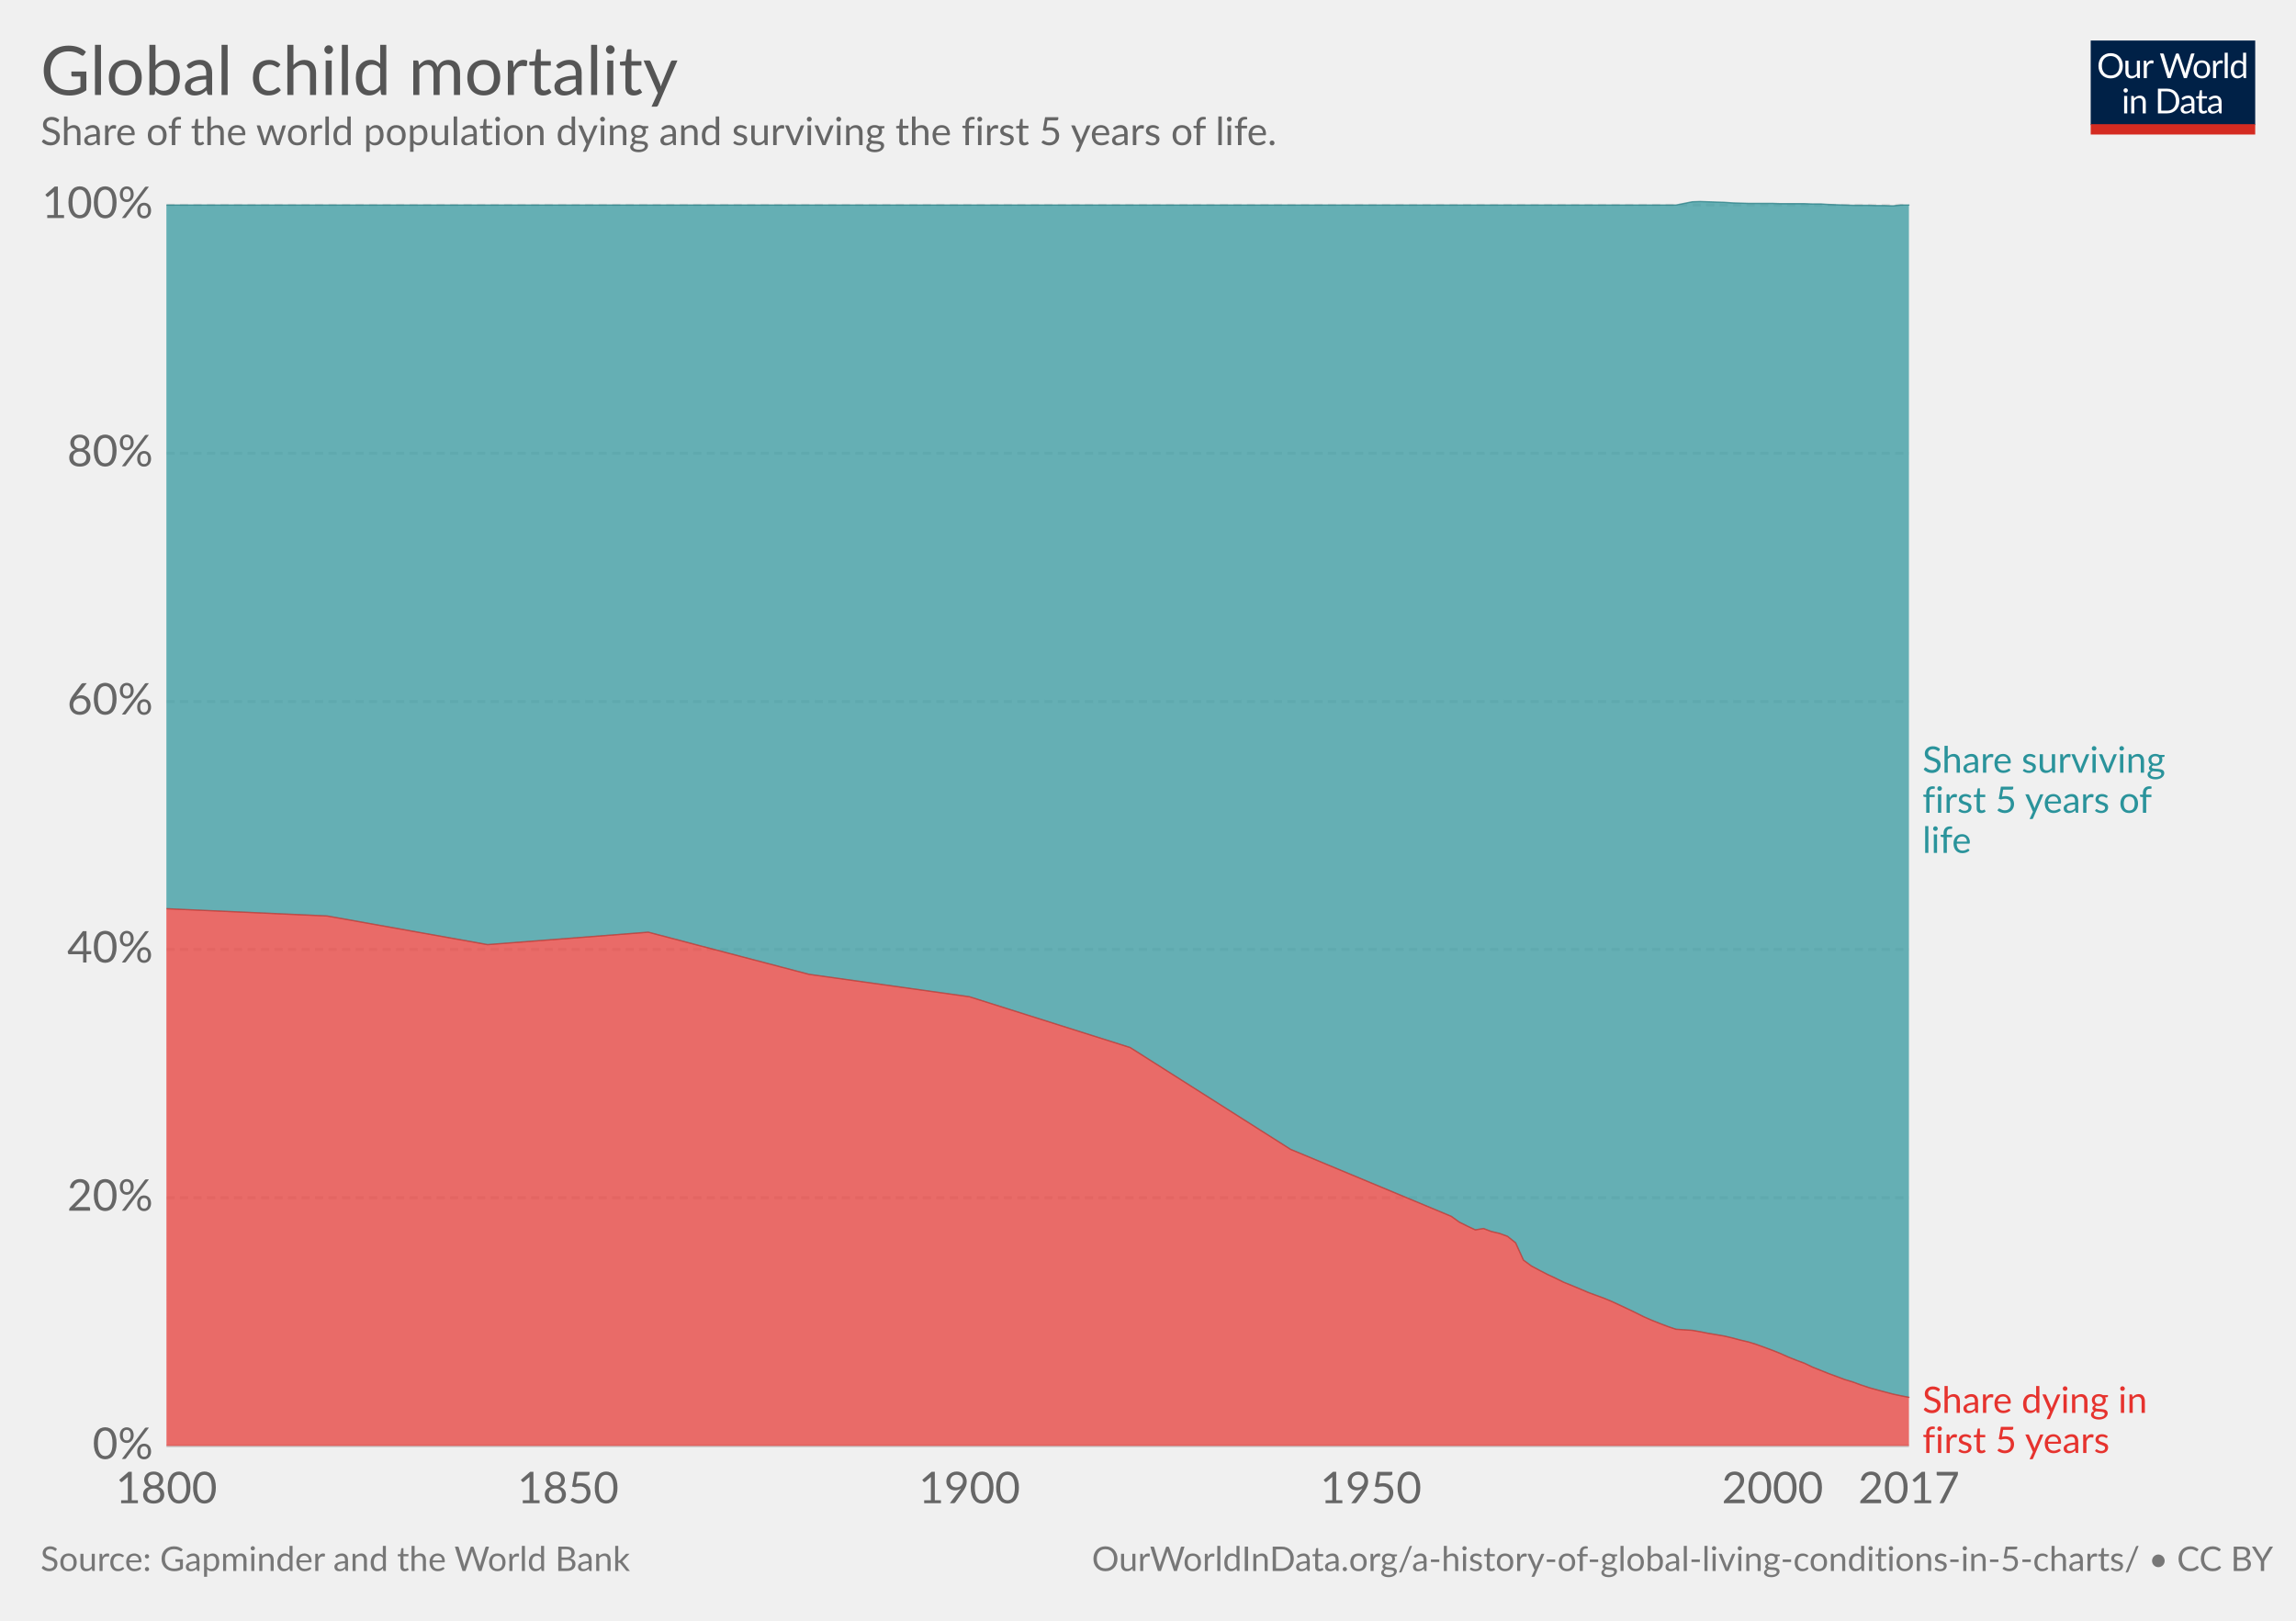
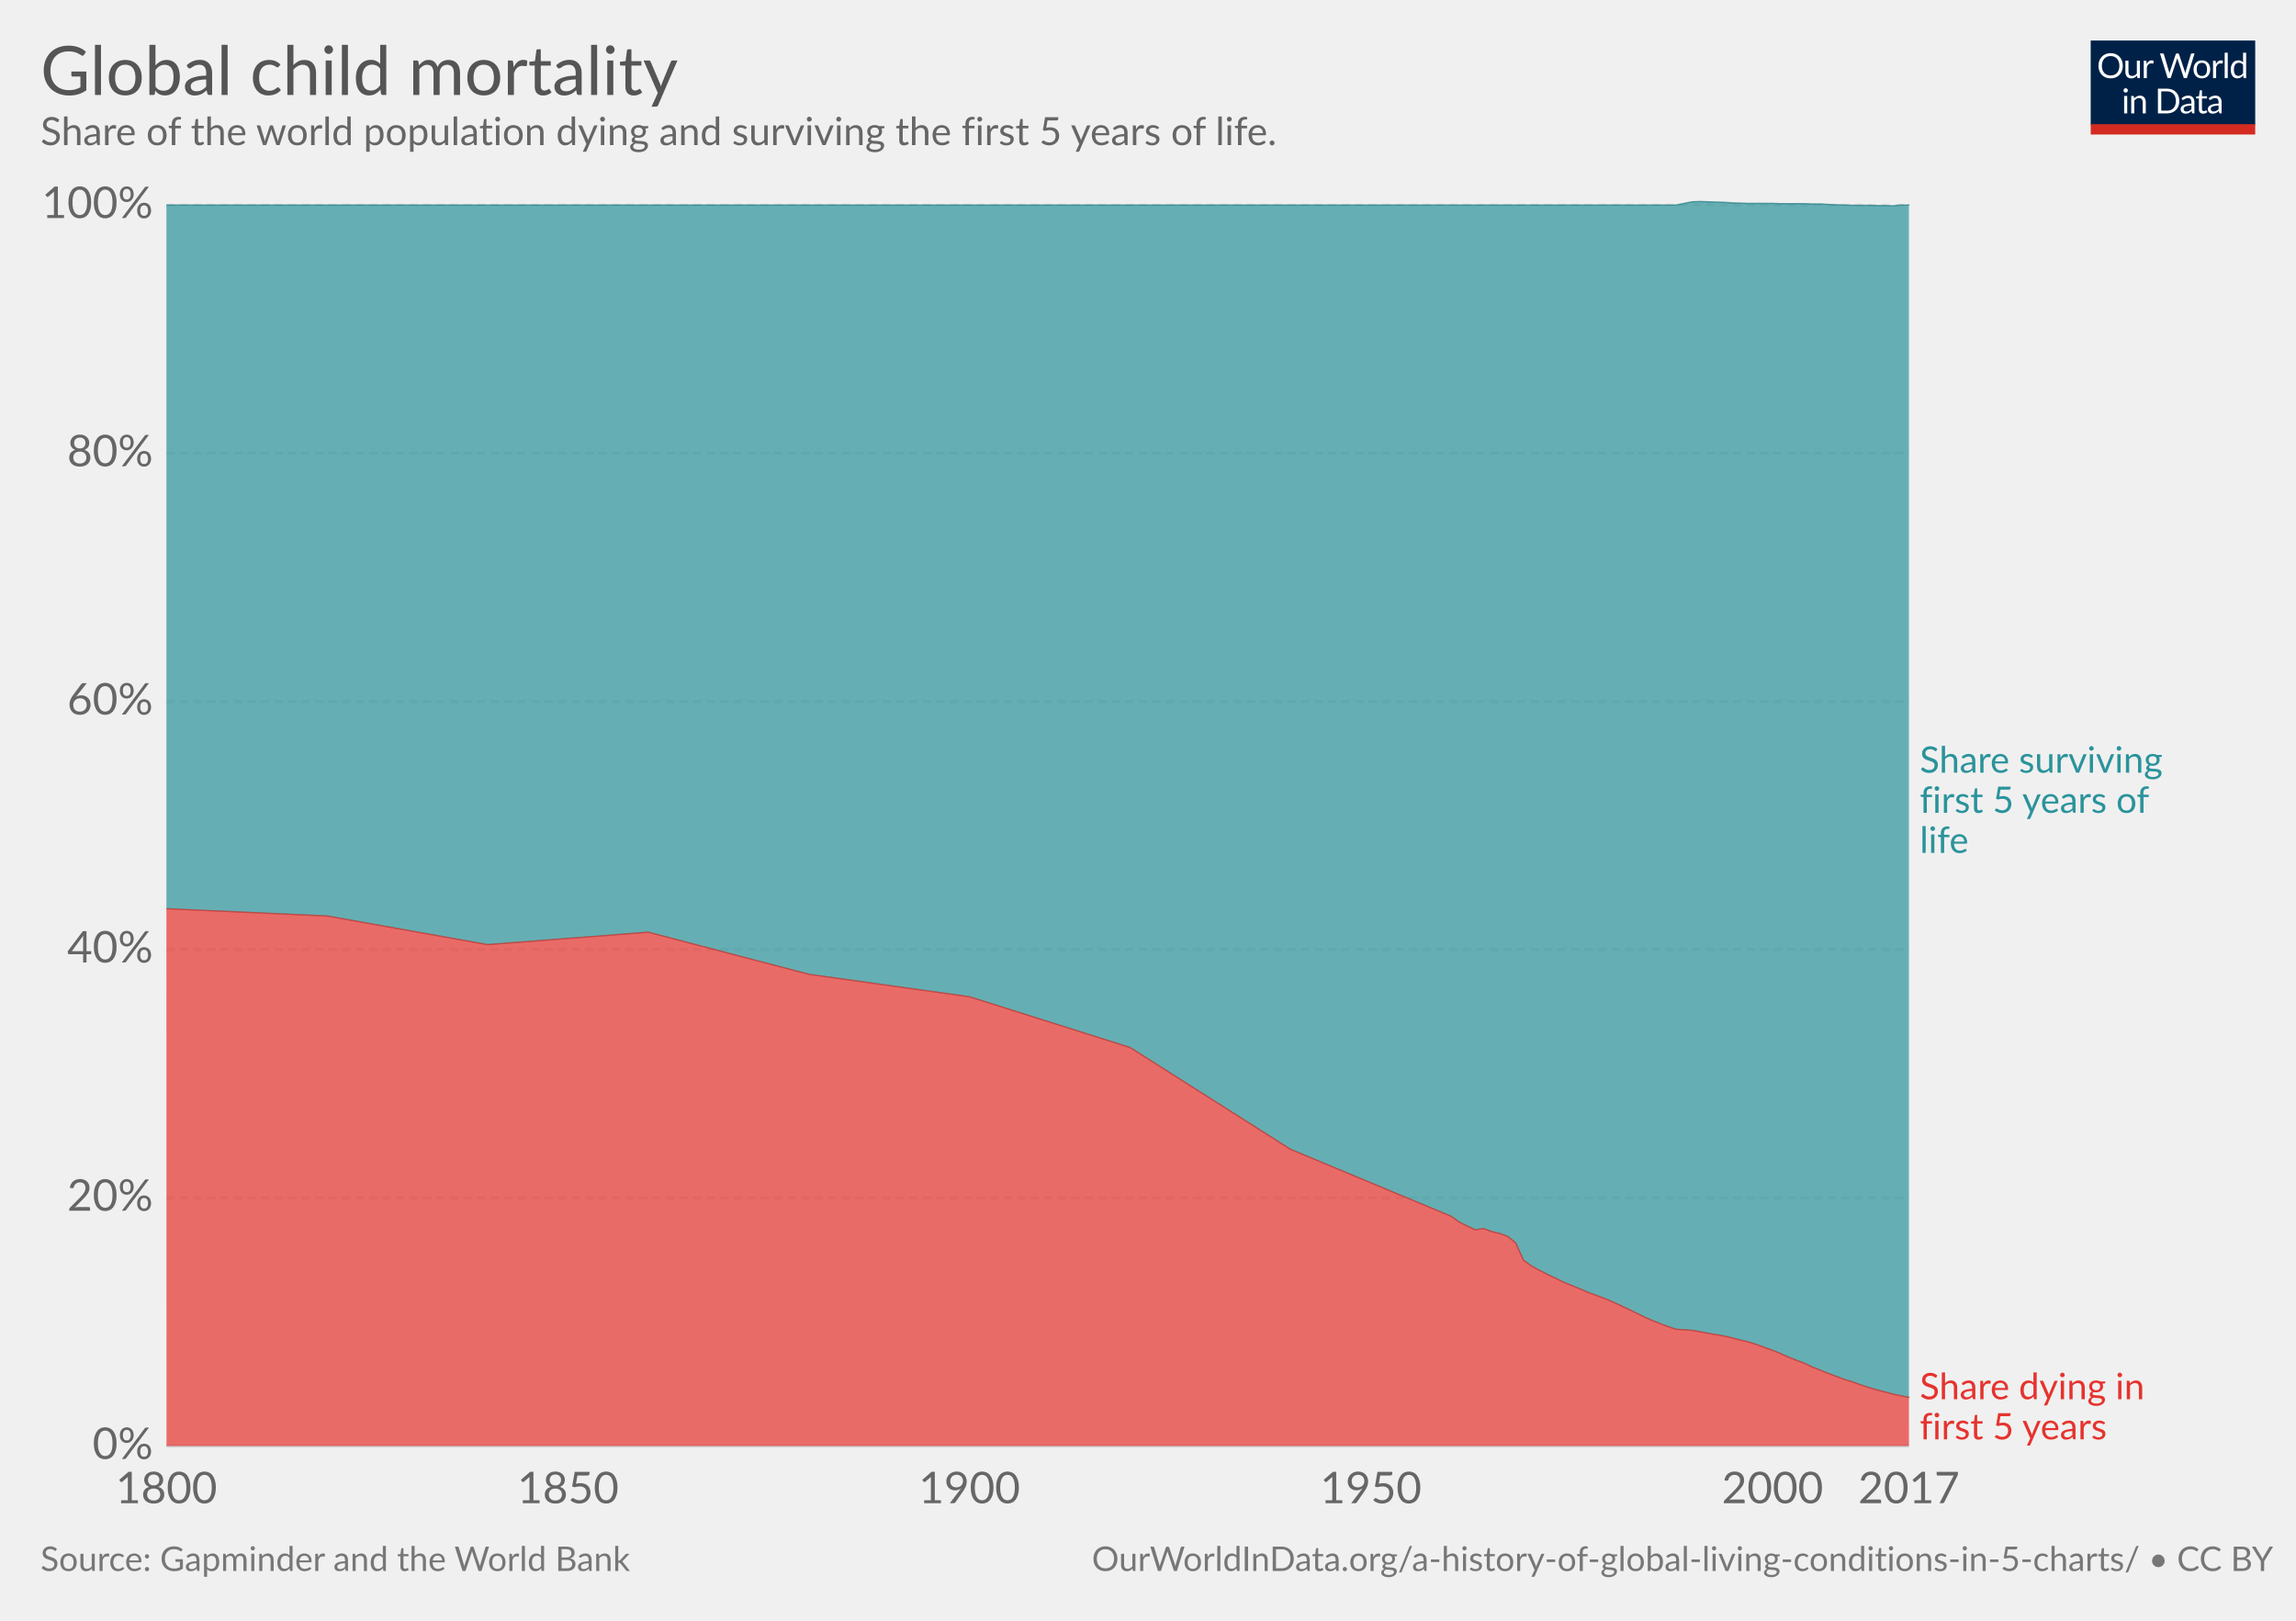
<svg xmlns="http://www.w3.org/2000/svg" version="1.1" style="font-family:Lato, 'Helvetica Neue', Helvetica, Arial, sans-serif;font-size:18px;background-color:white;text-rendering:optimizeLegibility;-webkit-font-smoothing:antialiased" width="850" height="600">
  <g class="HeaderView">
    <g transform="translate(774, 15) scale(0.29)">
      <svg width="210" height="120" viewBox="0 0 210 120" fill="none">
        <g clip-path="url(#clip0)">
          <path d="M0 0H210V107.89H0V0Z" fill="#002147" />
          <path d="M40.979 32.248C40.979 34.609 40.605 36.78 39.857 38.76C39.109 40.725 38.053 42.419 36.689 43.842C35.325 45.265 33.682 46.372 31.761 47.164C29.854 47.941 27.742 48.33 25.425 48.33C23.107 48.33 20.995 47.941 19.089 47.164C17.182 46.372 15.547 45.265 14.183 43.842C12.819 42.419 11.763 40.725 11.015 38.76C10.267 36.78 9.893 34.609 9.893 32.248C9.893 29.887 10.267 27.723 11.015 25.758C11.763 23.778 12.819 22.077 14.183 20.654C15.547 19.217 17.182 18.102 19.089 17.31C20.995 16.518 23.107 16.122 25.425 16.122C27.742 16.122 29.854 16.518 31.761 17.31C33.682 18.102 35.325 19.217 36.689 20.654C38.053 22.077 39.109 23.778 39.857 25.758C40.605 27.723 40.979 29.887 40.979 32.248ZM36.601 32.248C36.601 30.312 36.337 28.574 35.809 27.034C35.281 25.494 34.533 24.196 33.565 23.14C32.597 22.069 31.423 21.248 30.045 20.676C28.666 20.104 27.126 19.818 25.425 19.818C23.738 19.818 22.205 20.104 20.827 20.676C19.448 21.248 18.267 22.069 17.285 23.14C16.317 24.196 15.569 25.494 15.041 27.034C14.513 28.574 14.249 30.312 14.249 32.248C14.249 34.184 14.513 35.922 15.041 37.462C15.569 38.987 16.317 40.285 17.285 41.356C18.267 42.412 19.448 43.226 20.827 43.798C22.205 44.355 23.738 44.634 25.425 44.634C27.126 44.634 28.666 44.355 30.045 43.798C31.423 43.226 32.597 42.412 33.565 41.356C34.533 40.285 35.281 38.987 35.809 37.462C36.337 35.922 36.601 34.184 36.601 32.248ZM62.823 25.714V48H60.491C59.934 48 59.582 47.729 59.435 47.186L59.127 44.788C58.159 45.859 57.074 46.724 55.871 47.384C54.669 48.029 53.29 48.352 51.735 48.352C50.518 48.352 49.44 48.154 48.501 47.758C47.577 47.347 46.8 46.775 46.169 46.042C45.539 45.309 45.062 44.421 44.739 43.38C44.431 42.339 44.277 41.187 44.277 39.926V25.714H48.193V39.926C48.193 41.613 48.575 42.918 49.337 43.842C50.115 44.766 51.295 45.228 52.879 45.228C54.038 45.228 55.116 44.957 56.113 44.414C57.125 43.857 58.057 43.094 58.907 42.126V25.714H62.823ZM71.43 30.18C72.135 28.655 73 27.467 74.027 26.616C75.053 25.751 76.307 25.318 77.789 25.318C78.258 25.318 78.705 25.369 79.131 25.472C79.571 25.575 79.959 25.736 80.297 25.956L80.011 28.882C79.923 29.249 79.703 29.432 79.351 29.432C79.145 29.432 78.845 29.388 78.449 29.3C78.053 29.212 77.605 29.168 77.107 29.168C76.403 29.168 75.772 29.271 75.215 29.476C74.672 29.681 74.181 29.989 73.741 30.4C73.315 30.796 72.927 31.295 72.575 31.896C72.237 32.483 71.929 33.157 71.651 33.92V48H67.713V25.714H69.957C70.382 25.714 70.675 25.795 70.837 25.956C70.998 26.117 71.108 26.396 71.167 26.792L71.43 30.18ZM132.589 16.474L122.755 48H118.927L110.941 23.954C110.867 23.719 110.794 23.47 110.721 23.206C110.662 22.942 110.596 22.663 110.523 22.37C110.449 22.663 110.376 22.942 110.303 23.206C110.23 23.47 110.156 23.719 110.083 23.954L102.053 48H98.225L88.391 16.474H91.933C92.314 16.474 92.629 16.569 92.879 16.76C93.143 16.951 93.311 17.193 93.385 17.486L99.897 39.398C99.999 39.794 100.095 40.219 100.183 40.674C100.285 41.129 100.381 41.613 100.469 42.126C100.571 41.613 100.674 41.129 100.777 40.674C100.894 40.205 101.019 39.779 101.151 39.398L108.565 17.486C108.653 17.237 108.821 17.009 109.071 16.804C109.335 16.584 109.65 16.474 110.017 16.474H111.249C111.63 16.474 111.938 16.569 112.173 16.76C112.407 16.951 112.583 17.193 112.701 17.486L120.093 39.398C120.225 39.779 120.342 40.19 120.445 40.63C120.562 41.07 120.672 41.532 120.775 42.016C120.848 41.532 120.929 41.07 121.017 40.63C121.105 40.19 121.2 39.779 121.303 39.398L127.837 17.486C127.91 17.222 128.072 16.987 128.321 16.782C128.585 16.577 128.9 16.474 129.267 16.474H132.589ZM141.94 25.362C143.568 25.362 145.034 25.633 146.34 26.176C147.645 26.719 148.76 27.489 149.684 28.486C150.608 29.483 151.312 30.693 151.796 32.116C152.294 33.524 152.544 35.101 152.544 36.846C152.544 38.606 152.294 40.19 151.796 41.598C151.312 43.006 150.608 44.209 149.684 45.206C148.76 46.203 147.645 46.973 146.34 47.516C145.034 48.044 143.568 48.308 141.94 48.308C140.297 48.308 138.816 48.044 137.496 47.516C136.19 46.973 135.076 46.203 134.152 45.206C133.228 44.209 132.516 43.006 132.018 41.598C131.534 40.19 131.292 38.606 131.292 36.846C131.292 35.101 131.534 33.524 132.018 32.116C132.516 30.693 133.228 29.483 134.152 28.486C135.076 27.489 136.19 26.719 137.496 26.176C138.816 25.633 140.297 25.362 141.94 25.362ZM141.94 45.25C144.14 45.25 145.782 44.517 146.868 43.05C147.953 41.569 148.496 39.508 148.496 36.868C148.496 34.213 147.953 32.145 146.868 30.664C145.782 29.183 144.14 28.442 141.94 28.442C140.825 28.442 139.85 28.633 139.014 29.014C138.192 29.395 137.503 29.945 136.946 30.664C136.403 31.383 135.992 32.27 135.714 33.326C135.45 34.367 135.318 35.548 135.318 36.868C135.318 39.508 135.86 41.569 136.946 43.05C138.046 44.517 139.71 45.25 141.94 45.25ZM159.908 30.18C160.612 28.655 161.478 27.467 162.504 26.616C163.531 25.751 164.785 25.318 166.266 25.318C166.736 25.318 167.183 25.369 167.608 25.472C168.048 25.575 168.437 25.736 168.774 25.956L168.488 28.882C168.4 29.249 168.18 29.432 167.828 29.432C167.623 29.432 167.322 29.388 166.926 29.3C166.53 29.212 166.083 29.168 165.584 29.168C164.88 29.168 164.25 29.271 163.692 29.476C163.15 29.681 162.658 29.989 162.218 30.4C161.793 30.796 161.404 31.295 161.052 31.896C160.715 32.483 160.407 33.157 160.128 33.92V48H156.19V25.714H158.434C158.86 25.714 159.153 25.795 159.314 25.956C159.476 26.117 159.586 26.396 159.644 26.792L159.908 30.18ZM174.946 15.594V48H171.03V15.594H174.946ZM194.496 31.016C193.763 30.033 192.971 29.351 192.12 28.97C191.269 28.574 190.316 28.376 189.26 28.376C187.192 28.376 185.601 29.117 184.486 30.598C183.371 32.079 182.814 34.191 182.814 36.934C182.814 38.386 182.939 39.633 183.188 40.674C183.437 41.701 183.804 42.551 184.288 43.226C184.772 43.886 185.366 44.37 186.07 44.678C186.774 44.986 187.573 45.14 188.468 45.14C189.759 45.14 190.881 44.847 191.834 44.26C192.802 43.673 193.689 42.845 194.496 41.774V31.016ZM198.412 15.594V48H196.08C195.523 48 195.171 47.729 195.024 47.186L194.672 44.48C193.719 45.624 192.633 46.548 191.416 47.252C190.199 47.956 188.791 48.308 187.192 48.308C185.916 48.308 184.757 48.066 183.716 47.582C182.675 47.083 181.787 46.357 181.054 45.404C180.321 44.451 179.756 43.263 179.36 41.84C178.964 40.417 178.766 38.782 178.766 36.934C178.766 35.291 178.986 33.766 179.426 32.358C179.866 30.935 180.497 29.703 181.318 28.662C182.139 27.621 183.144 26.807 184.332 26.22C185.535 25.619 186.884 25.318 188.38 25.318C189.744 25.318 190.91 25.553 191.878 26.022C192.861 26.477 193.733 27.115 194.496 27.936V15.594H198.412ZM46.614 70.714V93H42.698V70.714H46.614ZM47.45 63.718C47.45 64.099 47.369 64.459 47.208 64.796C47.061 65.119 46.856 65.412 46.592 65.676C46.343 65.925 46.042 66.123 45.69 66.27C45.352 66.417 44.993 66.49 44.612 66.49C44.23 66.49 43.871 66.417 43.534 66.27C43.211 66.123 42.925 65.925 42.676 65.676C42.426 65.412 42.228 65.119 42.082 64.796C41.935 64.459 41.862 64.099 41.862 63.718C41.862 63.337 41.935 62.977 42.082 62.64C42.228 62.288 42.426 61.987 42.676 61.738C42.925 61.474 43.211 61.269 43.534 61.122C43.871 60.975 44.23 60.902 44.612 60.902C44.993 60.902 45.352 60.975 45.69 61.122C46.042 61.269 46.343 61.474 46.592 61.738C46.856 61.987 47.061 62.288 47.208 62.64C47.369 62.977 47.45 63.337 47.45 63.718ZM55.424 73.948C55.908 73.405 56.422 72.914 56.964 72.474C57.507 72.034 58.079 71.66 58.68 71.352C59.296 71.029 59.941 70.787 60.616 70.626C61.306 70.45 62.046 70.362 62.838 70.362C64.055 70.362 65.126 70.567 66.05 70.978C66.989 71.374 67.766 71.946 68.382 72.694C69.013 73.427 69.49 74.315 69.812 75.356C70.135 76.397 70.296 77.549 70.296 78.81V93H66.358V78.81C66.358 77.123 65.969 75.818 65.192 74.894C64.43 73.955 63.264 73.486 61.694 73.486C60.535 73.486 59.45 73.765 58.438 74.322C57.441 74.879 56.517 75.635 55.666 76.588V93H51.728V70.714H54.082C54.639 70.714 54.984 70.985 55.116 71.528L55.424 73.948ZM113.129 77.248C113.129 79.609 112.755 81.758 112.007 83.694C111.259 85.63 110.203 87.287 108.839 88.666C107.475 90.045 105.832 91.115 103.911 91.878C102.004 92.626 99.892 93 97.575 93H85.805V61.474H97.575C99.892 61.474 102.004 61.855 103.911 62.618C105.832 63.366 107.475 64.437 108.839 65.83C110.203 67.209 111.259 68.866 112.007 70.802C112.755 72.738 113.129 74.887 113.129 77.248ZM108.751 77.248C108.751 75.312 108.487 73.581 107.959 72.056C107.431 70.531 106.683 69.24 105.715 68.184C104.747 67.128 103.574 66.321 102.195 65.764C100.816 65.207 99.276 64.928 97.575 64.928H90.073V89.546H97.575C99.276 89.546 100.816 89.267 102.195 88.71C103.574 88.153 104.747 87.353 105.715 86.312C106.683 85.256 107.431 83.965 107.959 82.44C108.487 80.915 108.751 79.184 108.751 77.248ZM128.553 82.968C126.749 83.027 125.209 83.173 123.933 83.408C122.672 83.628 121.638 83.921 120.831 84.288C120.039 84.655 119.46 85.087 119.093 85.586C118.741 86.085 118.565 86.642 118.565 87.258C118.565 87.845 118.661 88.351 118.851 88.776C119.042 89.201 119.299 89.553 119.621 89.832C119.959 90.096 120.347 90.294 120.787 90.426C121.242 90.543 121.726 90.602 122.239 90.602C122.929 90.602 123.559 90.536 124.131 90.404C124.703 90.257 125.239 90.052 125.737 89.788C126.251 89.524 126.735 89.209 127.189 88.842C127.659 88.475 128.113 88.057 128.553 87.588V82.968ZM115.903 73.86C117.135 72.672 118.463 71.785 119.885 71.198C121.308 70.611 122.885 70.318 124.615 70.318C125.862 70.318 126.969 70.523 127.937 70.934C128.905 71.345 129.719 71.917 130.379 72.65C131.039 73.383 131.538 74.271 131.875 75.312C132.213 76.353 132.381 77.497 132.381 78.744V93H130.643C130.262 93 129.969 92.941 129.763 92.824C129.558 92.692 129.397 92.443 129.279 92.076L128.839 89.964C128.253 90.507 127.681 90.991 127.123 91.416C126.566 91.827 125.979 92.179 125.363 92.472C124.747 92.751 124.087 92.963 123.383 93.11C122.694 93.271 121.924 93.352 121.073 93.352C120.208 93.352 119.394 93.235 118.631 93C117.869 92.751 117.201 92.384 116.629 91.9C116.072 91.416 115.625 90.807 115.287 90.074C114.965 89.326 114.803 88.446 114.803 87.434C114.803 86.554 115.045 85.711 115.529 84.904C116.013 84.083 116.798 83.357 117.883 82.726C118.969 82.095 120.384 81.582 122.129 81.186C123.875 80.775 126.016 80.541 128.553 80.482V78.744C128.553 77.013 128.179 75.708 127.431 74.828C126.683 73.933 125.591 73.486 124.153 73.486C123.185 73.486 122.371 73.611 121.711 73.86C121.066 74.095 120.501 74.366 120.017 74.674C119.548 74.967 119.137 75.239 118.785 75.488C118.448 75.723 118.111 75.84 117.773 75.84C117.509 75.84 117.282 75.774 117.091 75.642C116.901 75.495 116.739 75.319 116.607 75.114L115.903 73.86ZM143.568 93.352C141.808 93.352 140.451 92.861 139.498 91.878C138.559 90.895 138.09 89.48 138.09 87.632V73.992H135.406C135.171 73.992 134.973 73.926 134.812 73.794C134.65 73.647 134.57 73.427 134.57 73.134V71.572L138.222 71.11L139.124 64.224C139.168 64.004 139.263 63.828 139.41 63.696C139.571 63.549 139.776 63.476 140.026 63.476H142.006V71.154H148.452V73.992H142.006V87.368C142.006 88.307 142.233 89.003 142.688 89.458C143.142 89.913 143.729 90.14 144.448 90.14C144.858 90.14 145.21 90.089 145.504 89.986C145.812 89.869 146.076 89.744 146.296 89.612C146.516 89.48 146.699 89.363 146.846 89.26C147.007 89.143 147.146 89.084 147.264 89.084C147.469 89.084 147.652 89.209 147.814 89.458L148.958 91.328C148.283 91.959 147.469 92.457 146.516 92.824C145.562 93.176 144.58 93.352 143.568 93.352ZM163.253 82.968C161.449 83.027 159.909 83.173 158.633 83.408C157.372 83.628 156.338 83.921 155.531 84.288C154.739 84.655 154.16 85.087 153.793 85.586C153.441 86.085 153.265 86.642 153.265 87.258C153.265 87.845 153.36 88.351 153.551 88.776C153.742 89.201 153.998 89.553 154.321 89.832C154.658 90.096 155.047 90.294 155.487 90.426C155.942 90.543 156.426 90.602 156.939 90.602C157.628 90.602 158.259 90.536 158.831 90.404C159.403 90.257 159.938 90.052 160.437 89.788C160.95 89.524 161.434 89.209 161.889 88.842C162.358 88.475 162.813 88.057 163.253 87.588V82.968ZM150.603 73.86C151.835 72.672 153.162 71.785 154.585 71.198C156.008 70.611 157.584 70.318 159.315 70.318C160.562 70.318 161.669 70.523 162.637 70.934C163.605 71.345 164.419 71.917 165.079 72.65C165.739 73.383 166.238 74.271 166.575 75.312C166.912 76.353 167.081 77.497 167.081 78.744V93H165.343C164.962 93 164.668 92.941 164.463 92.824C164.258 92.692 164.096 92.443 163.979 92.076L163.539 89.964C162.952 90.507 162.38 90.991 161.823 91.416C161.266 91.827 160.679 92.179 160.063 92.472C159.447 92.751 158.787 92.963 158.083 93.11C157.394 93.271 156.624 93.352 155.773 93.352C154.908 93.352 154.094 93.235 153.331 93C152.568 92.751 151.901 92.384 151.329 91.9C150.772 91.416 150.324 90.807 149.987 90.074C149.664 89.326 149.503 88.446 149.503 87.434C149.503 86.554 149.745 85.711 150.229 84.904C150.713 84.083 151.498 83.357 152.583 82.726C153.668 82.095 155.084 81.582 156.829 81.186C158.574 80.775 160.716 80.541 163.253 80.482V78.744C163.253 77.013 162.879 75.708 162.131 74.828C161.383 73.933 160.29 73.486 158.853 73.486C157.885 73.486 157.071 73.611 156.411 73.86C155.766 74.095 155.201 74.366 154.717 74.674C154.248 74.967 153.837 75.239 153.485 75.488C153.148 75.723 152.81 75.84 152.473 75.84C152.209 75.84 151.982 75.774 151.791 75.642C151.6 75.495 151.439 75.319 151.307 75.114L150.603 73.86Z" fill="white" />
          <rect y="106.789" width="210" height="13.211" fill="#D42B21" />
        </g>
        <defs>
          <clipPath id="clip0">
            <rect width="210" height="120" fill="white" />
          </clipPath>
        </defs>
      </svg>
    </g>
    <a href="https://ourworldindata.org/grapher/global-child-mortality-timeseries" target="_blank">
      <text font-size="25.20" x="15.0" y="35.2" fill="#555">
        <tspan x="15" y="35.16">Global child mortality</tspan>
      </text>
    </a>
    <text font-size="14.40" x="15.0" y="53.7" fill="#666">
      <tspan x="15" y="53.72">Share of the world population dying and surviving the first 5 years of life.</tspan>
    </text>
  </g>
  <g class="StackedArea">
    <defs>
-       <clipPath id="boundsClip-1811">
+       <clipPath id="boundsClip-13">
        <rect x="61.634" y="0" width="820" height="963.8" />
      </clipPath>
    </defs>
    <g class="AxisBoxView">
      <g class="HorizontalAxis">
        <text x="61.6" y="556.5" fill="#666" text-anchor="middle" font-size="16.2">1800</text>
        <text x="210.3" y="556.5" fill="#666" text-anchor="middle" font-size="16.2">1850</text>
        <text x="358.9" y="556.5" fill="#666" text-anchor="middle" font-size="16.2">1900</text>
        <text x="507.5" y="556.5" fill="#666" text-anchor="middle" font-size="16.2">1950</text>
        <text x="656.2" y="556.5" fill="#666" text-anchor="middle" font-size="16.2">2000</text>
        <text x="706.7" y="556.5" fill="#666" text-anchor="middle" font-size="16.2">2017</text>
      </g>
      <g class="VerticalAxis">
        <text x="56.63" y="535.3" fill="#666" dominant-baseline="middle" text-anchor="end" font-size="16.2">0%</text>
        <text x="56.63" y="443.4" fill="#666" dominant-baseline="middle" text-anchor="end" font-size="16.2">20%</text>
        <text x="56.63" y="351.5" fill="#666" dominant-baseline="middle" text-anchor="end" font-size="16.2">40%</text>
        <text x="56.63" y="259.7" fill="#666" dominant-baseline="middle" text-anchor="end" font-size="16.2">60%</text>
        <text x="56.63" y="167.8" fill="#666" dominant-baseline="middle" text-anchor="end" font-size="16.2">80%</text>
        <text x="56.63" y="75.9" fill="#666" dominant-baseline="middle" text-anchor="end" font-size="16.2">100%</text>
      </g>
      <g class="AxisGridLines">
        <line x1="61.63" y1="535.3" x2="706.71" y2="535.3" stroke="#ccc" />
        <line x1="61.63" y1="443.4" x2="706.71" y2="443.4" stroke="#ddd" stroke-dasharray="3,2" />
        <line x1="61.63" y1="351.5" x2="706.71" y2="351.5" stroke="#ddd" stroke-dasharray="3,2" />
        <line x1="61.63" y1="259.7" x2="706.71" y2="259.7" stroke="#ddd" stroke-dasharray="3,2" />
        <line x1="61.63" y1="167.8" x2="706.71" y2="167.8" stroke="#ddd" stroke-dasharray="3,2" />
        <line x1="61.63" y1="75.9" x2="706.71" y2="75.9" stroke="#ddd" stroke-dasharray="3,2" />
      </g>
    </g>
-     <g clip-path="url(#boundsClip-1811)">
-       <g class="HeightedLegend">
+     <g clip-path="url(#boundsClip-13)">
+       <g class="HeightedLegend" style="cursor:default">
        <g class="legendMark">
          <rect x="706.715" y="275.25" width="128.285" height="42.7" fill="#fff" opacity="0" />
-           <text font-size="13.50" x="711.7" y="286.1" fill="#2a939b">
-             <tspan x="711.715" y="286.05">Share surviving</tspan>
-             <tspan x="711.715" y="300.9">first 5 years of</tspan>
-             <tspan x="711.715" y="315.75">life</tspan>
+           <text font-size="13.50" x="710.7" y="286.1" fill="#2a939b">
+             <tspan x="710.715" y="286.05">Share surviving</tspan>
+             <tspan x="710.715" y="300.9">first 5 years of</tspan>
+             <tspan x="710.715" y="315.75">life</tspan>
          </text>
        </g>
        <g class="legendMark">
-           <rect x="706.715" y="512.25" width="121.67" height="28.1" fill="#fff" opacity="0" />
-           <text font-size="13.50" x="711.7" y="523.0" fill="#e6332e">
-             <tspan x="711.715" y="523.05">Share dying in</tspan>
-             <tspan x="711.715" y="537.9">first 5 years</tspan>
+           <rect x="706.715" y="507.2" width="121.67" height="28.1" fill="#fff" opacity="0" />
+           <text font-size="13.50" x="710.7" y="518.0" fill="#e6332e">
+             <tspan x="710.715" y="518">Share dying in</tspan>
+             <tspan x="710.715" y="532.85">first 5 years</tspan>
          </text>
        </g>
      </g>
      <g class="Areas">
        <rect x="61.634" y="74.6" width="645.081" height="460.7" opacity="0" fill="rgba(255,255,255,0)" />
        <path class="World_1-area" stroke-linecap="round" d="M61.6 336.4L121.1 339.1L180.5 349.7L240 345.1L299.5 360.7L358.9 369L418.4 387.8L477.8 425.5L537.3 450.3L540.2 452.4L543.2 453.9L546.2 455.3L549.2 454.8L552.1 455.9L555.1 456.6L558.1 457.7L561.1 460.1L564 466.5L567 468.7L570 470.3L572.9 471.8L575.9 473.2L578.9 474.7L581.9 475.9L584.8 477.1L587.8 478.4L590.8 479.5L593.8 480.6L596.7 481.8L599.7 483.2L602.7 484.6L605.6 486L608.6 487.5L611.6 488.8L614.6 490L617.5 491.1L620.5 492.1L626.5 492.5L629.4 493L632.4 493.6L635.4 494.1L638.3 494.6L641.3 495.3L644.3 496.1L647.3 496.8L650.2 497.7L653.2 498.8L656.2 499.9L659.2 501.1L662.1 502.4L665.1 503.6L668.1 504.7L671 506.1L674 507.3L677 508.5L680 509.6L682.9 510.7L685.9 511.6L688.9 512.7L691.9 513.7L694.8 514.5L697.8 515.3L700.8 516.1L703.7 516.7L706.7 517.3L706.715 535.3L61.634 535.3" fill="#e6332e" fill-opacity="0.7" />
        <path class="World_0-area" stroke-linecap="round" d="M61.6 75.9L121.1 75.9L180.5 75.9L240 75.9L299.5 75.9L358.9 75.9L418.4 75.9L477.8 75.9L537.3 75.9L540.2 75.9L543.2 75.9L546.2 75.9L549.2 75.9L552.1 75.9L555.1 75.9L558.1 75.9L561.1 75.9L564 75.9L567 75.9L570 75.9L572.9 75.9L575.9 75.9L578.9 75.9L581.9 75.9L584.8 75.9L587.8 75.9L590.8 75.9L593.8 75.9L596.7 75.9L599.7 75.9L602.7 75.9L605.6 75.9L608.6 75.9L611.6 75.9L614.6 75.9L617.5 75.9L620.5 75.9L626.5 74.7L629.4 74.6L632.4 74.7L635.4 74.8L638.3 74.9L641.3 75.1L644.3 75.2L647.3 75.3L650.2 75.3L653.2 75.3L656.2 75.3L659.2 75.4L662.1 75.4L665.1 75.4L668.1 75.4L671 75.5L674 75.5L677 75.7L680 75.8L682.9 75.9L685.9 76L688.9 76L691.9 76L694.8 76.1L697.8 76.1L700.8 76.2L703.7 75.9L706.7 75.9L706.7 517.3L703.7 516.7L700.8 516.1L697.8 515.3L694.8 514.5L691.9 513.7L688.9 512.7L685.9 511.6L682.9 510.7L680 509.6L677 508.5L674 507.3L671 506.1L668.1 504.7L665.1 503.6L662.1 502.4L659.2 501.1L656.2 499.9L653.2 498.8L650.2 497.7L647.3 496.8L644.3 496.1L641.3 495.3L638.3 494.6L635.4 494.1L632.4 493.6L629.4 493L626.5 492.5L620.5 492.1L617.5 491.1L614.6 490L611.6 488.8L608.6 487.5L605.6 486L602.7 484.6L599.7 483.2L596.7 481.8L593.8 480.6L590.8 479.5L587.8 478.4L584.8 477.1L581.9 475.9L578.9 474.7L575.9 473.2L572.9 471.8L570 470.3L567 468.7L564 466.5L561.1 460.1L558.1 457.7L555.1 456.6L552.1 455.9L549.2 454.8L546.2 455.3L543.2 453.9L540.2 452.4L537.3 450.3L477.8 425.5L418.4 387.8L358.9 369L299.5 360.7L240 345.1L180.5 349.7L121.1 339.1L61.6 336.4" fill="#2a939b" fill-opacity="0.7" />
        <path class="World_1-border" stroke-linecap="round" d="M61.6 336.4L121.1 339.1L180.5 349.7L240 345.1L299.5 360.7L358.9 369L418.4 387.8L477.8 425.5L537.3 450.3L540.2 452.4L543.2 453.9L546.2 455.3L549.2 454.8L552.1 455.9L555.1 456.6L558.1 457.7L561.1 460.1L564 466.5L567 468.7L570 470.3L572.9 471.8L575.9 473.2L578.9 474.7L581.9 475.9L584.8 477.1L587.8 478.4L590.8 479.5L593.8 480.6L596.7 481.8L599.7 483.2L602.7 484.6L605.6 486L608.6 487.5L611.6 488.8L614.6 490L617.5 491.1L620.5 492.1L626.5 492.5L629.4 493L632.4 493.6L635.4 494.1L638.3 494.6L641.3 495.3L644.3 496.1L647.3 496.8L650.2 497.7L653.2 498.8L656.2 499.9L659.2 501.1L662.1 502.4L665.1 503.6L668.1 504.7L671 506.1L674 507.3L677 508.5L680 509.6L682.9 510.7L685.9 511.6L688.9 512.7L691.9 513.7L694.8 514.5L697.8 515.3L700.8 516.1L703.7 516.7L706.7 517.3" stroke="rgb(192, 43, 38)" stroke-opacity="0.7" stroke-width="0.5" fill="none" />
        <path class="World_0-border" stroke-linecap="round" d="M61.6 75.9L121.1 75.9L180.5 75.9L240 75.9L299.5 75.9L358.9 75.9L418.4 75.9L477.8 75.9L537.3 75.9L540.2 75.9L543.2 75.9L546.2 75.9L549.2 75.9L552.1 75.9L555.1 75.9L558.1 75.9L561.1 75.9L564 75.9L567 75.9L570 75.9L572.9 75.9L575.9 75.9L578.9 75.9L581.9 75.9L584.8 75.9L587.8 75.9L590.8 75.9L593.8 75.9L596.7 75.9L599.7 75.9L602.7 75.9L605.6 75.9L608.6 75.9L611.6 75.9L614.6 75.9L617.5 75.9L620.5 75.9L626.5 74.7L629.4 74.6L632.4 74.7L635.4 74.8L638.3 74.9L641.3 75.1L644.3 75.2L647.3 75.3L650.2 75.3L653.2 75.3L656.2 75.3L659.2 75.4L662.1 75.4L665.1 75.4L668.1 75.4L671 75.5L674 75.5L677 75.7L680 75.8L682.9 75.9L685.9 76L688.9 76L691.9 76L694.8 76.1L697.8 76.1L700.8 76.2L703.7 75.9L706.7 75.9" stroke="rgb(35, 123, 130)" stroke-opacity="0.7" stroke-width="0.5" fill="none" />
      </g>
    </g>
  </g>
  <g class="SourcesFooter" style="fill:#777">
    <g class="clickable" style="fill:#777">
      <text font-size="12.60" x="15.0" y="581.6">
        <tspan x="15" y="581.58">Source: Gapminder and the World Bank</tspan>
      </text>
    </g>
    <text font-size="12.60" x="404.2" y="581.6">
      <tspan x="404.206" y="581.58">
        <a target="_blank" style="fill: #777;" href="https://ourworldindata.org/a-history-of-global-living-conditions-in-5-charts/">OurWorldInData.org/a-history-of-global-living-conditions-in-5-charts/</a> • <a style="fill: #777;" class="cclogo" href="http://creativecommons.org/licenses/by/4.0/deed.en_US" target="_blank">CC BY</a>
      </tspan>
    </text>
  </g>
</svg>
